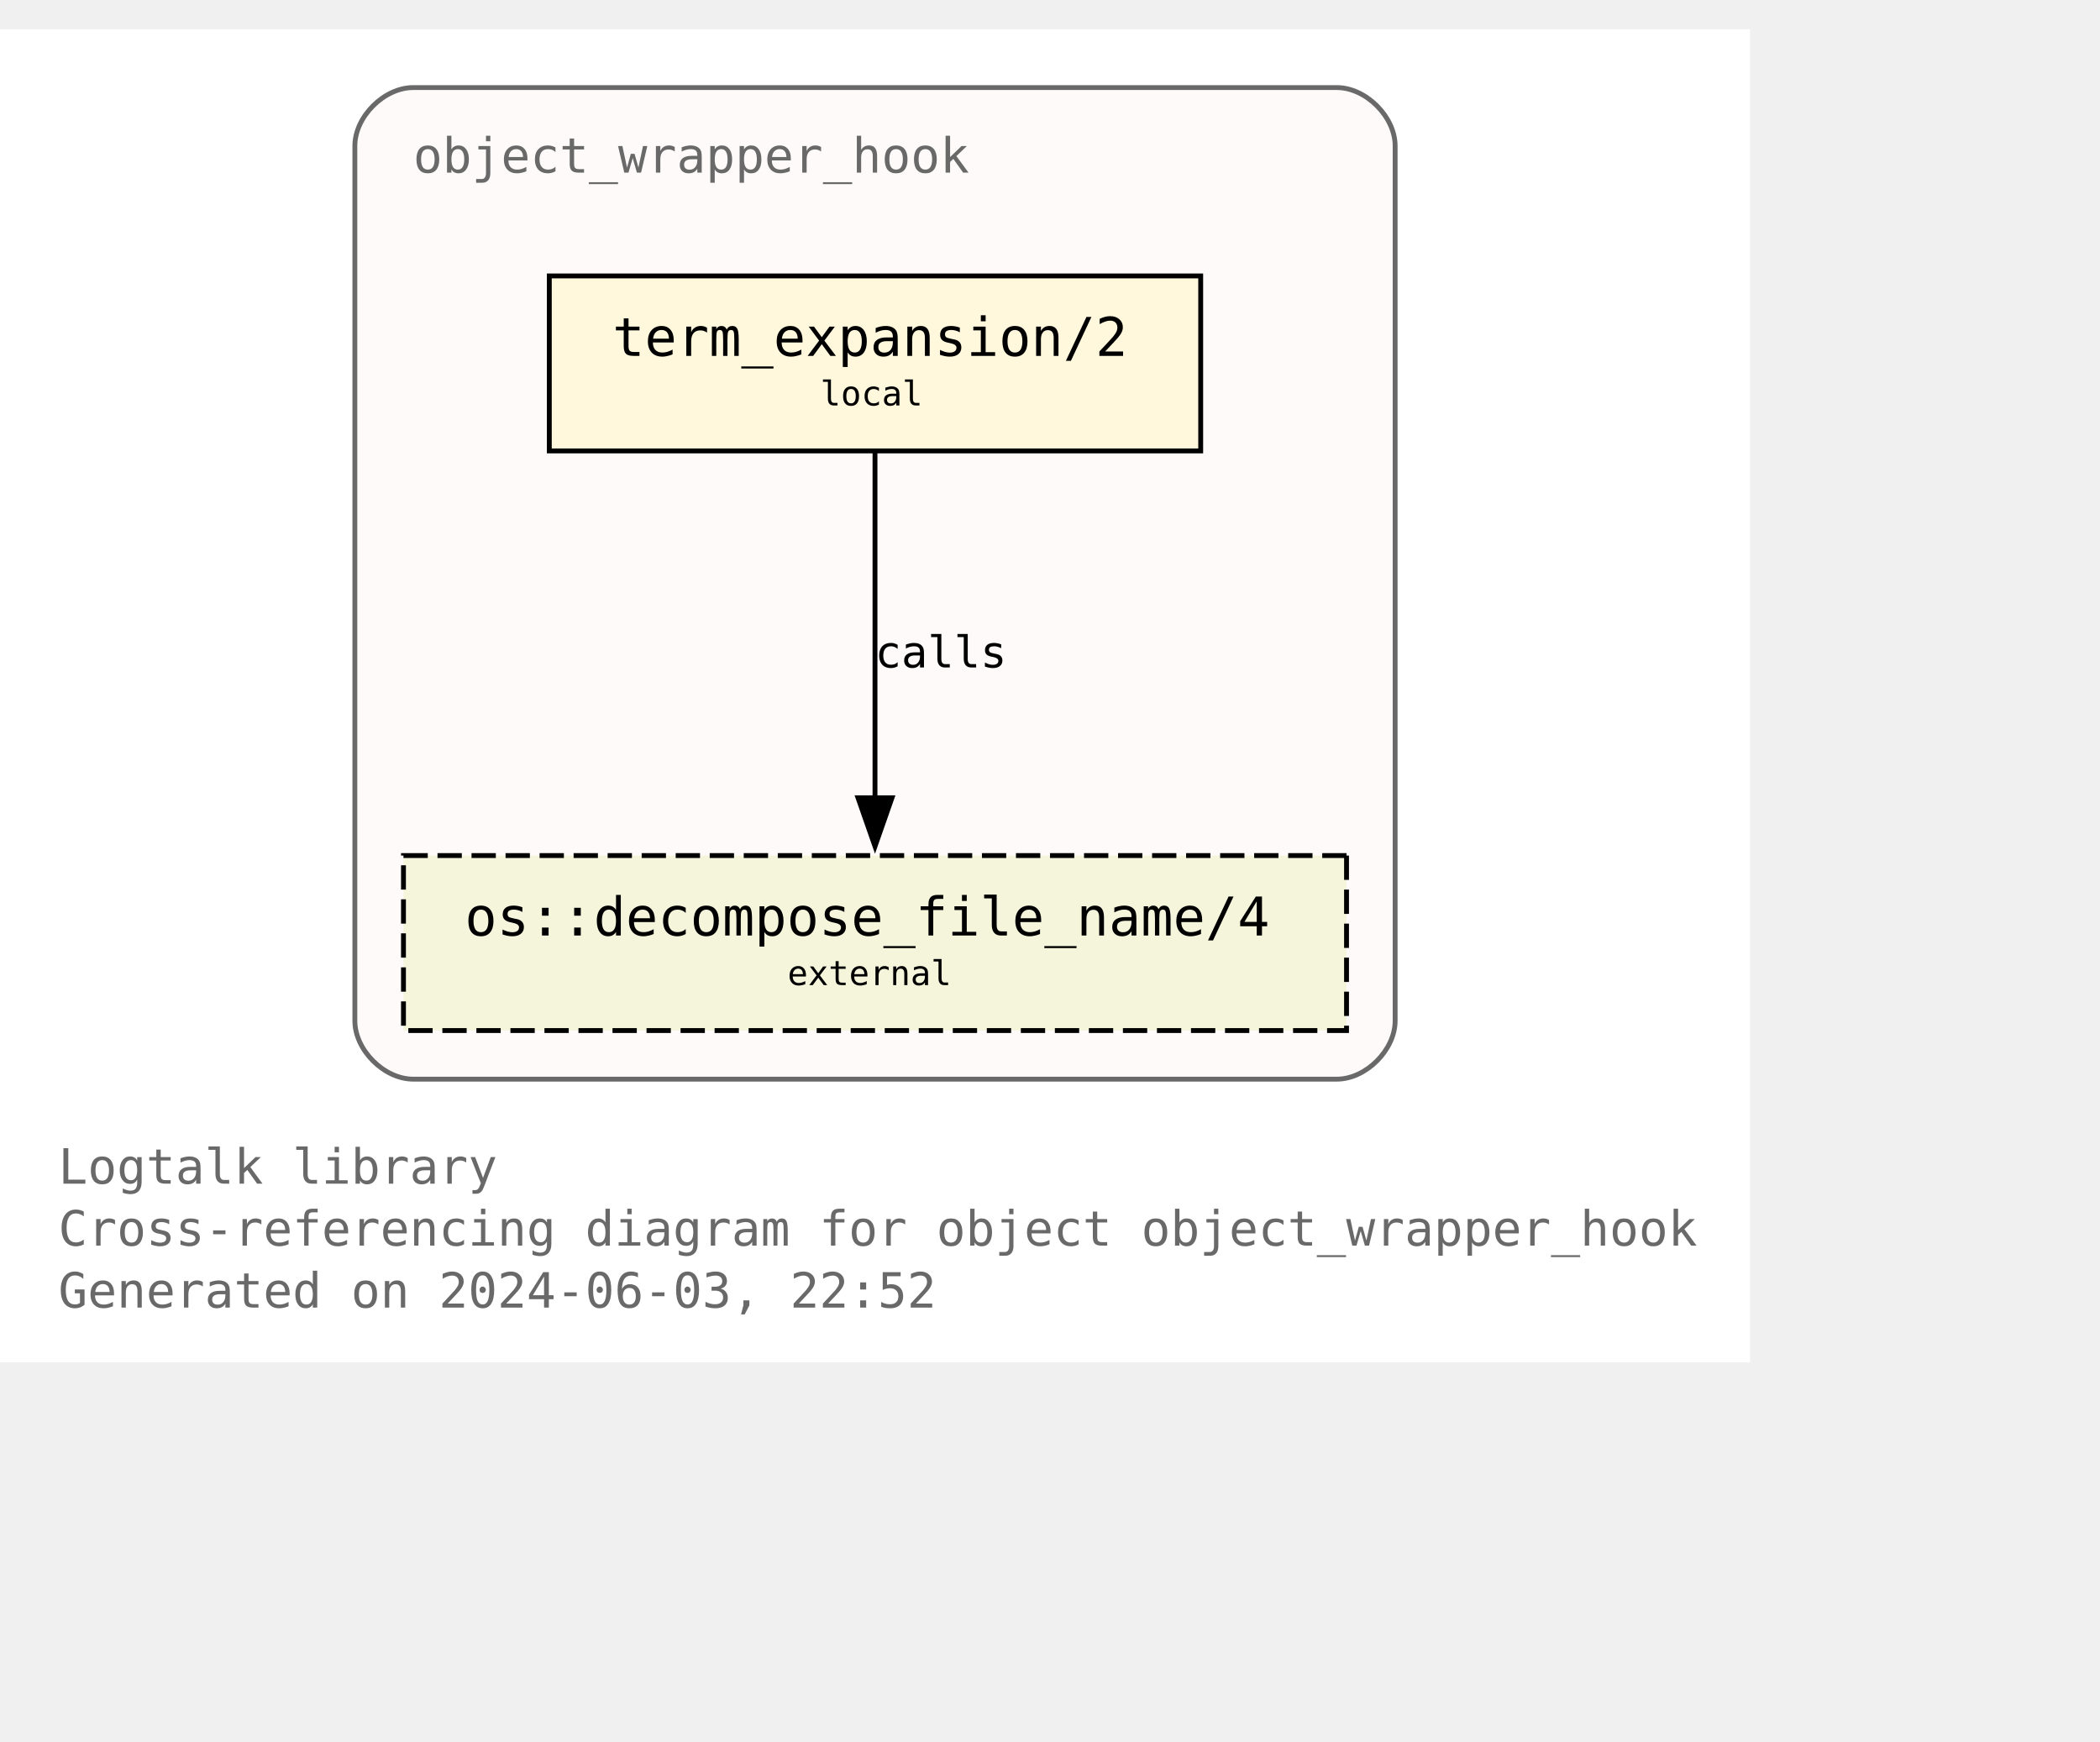
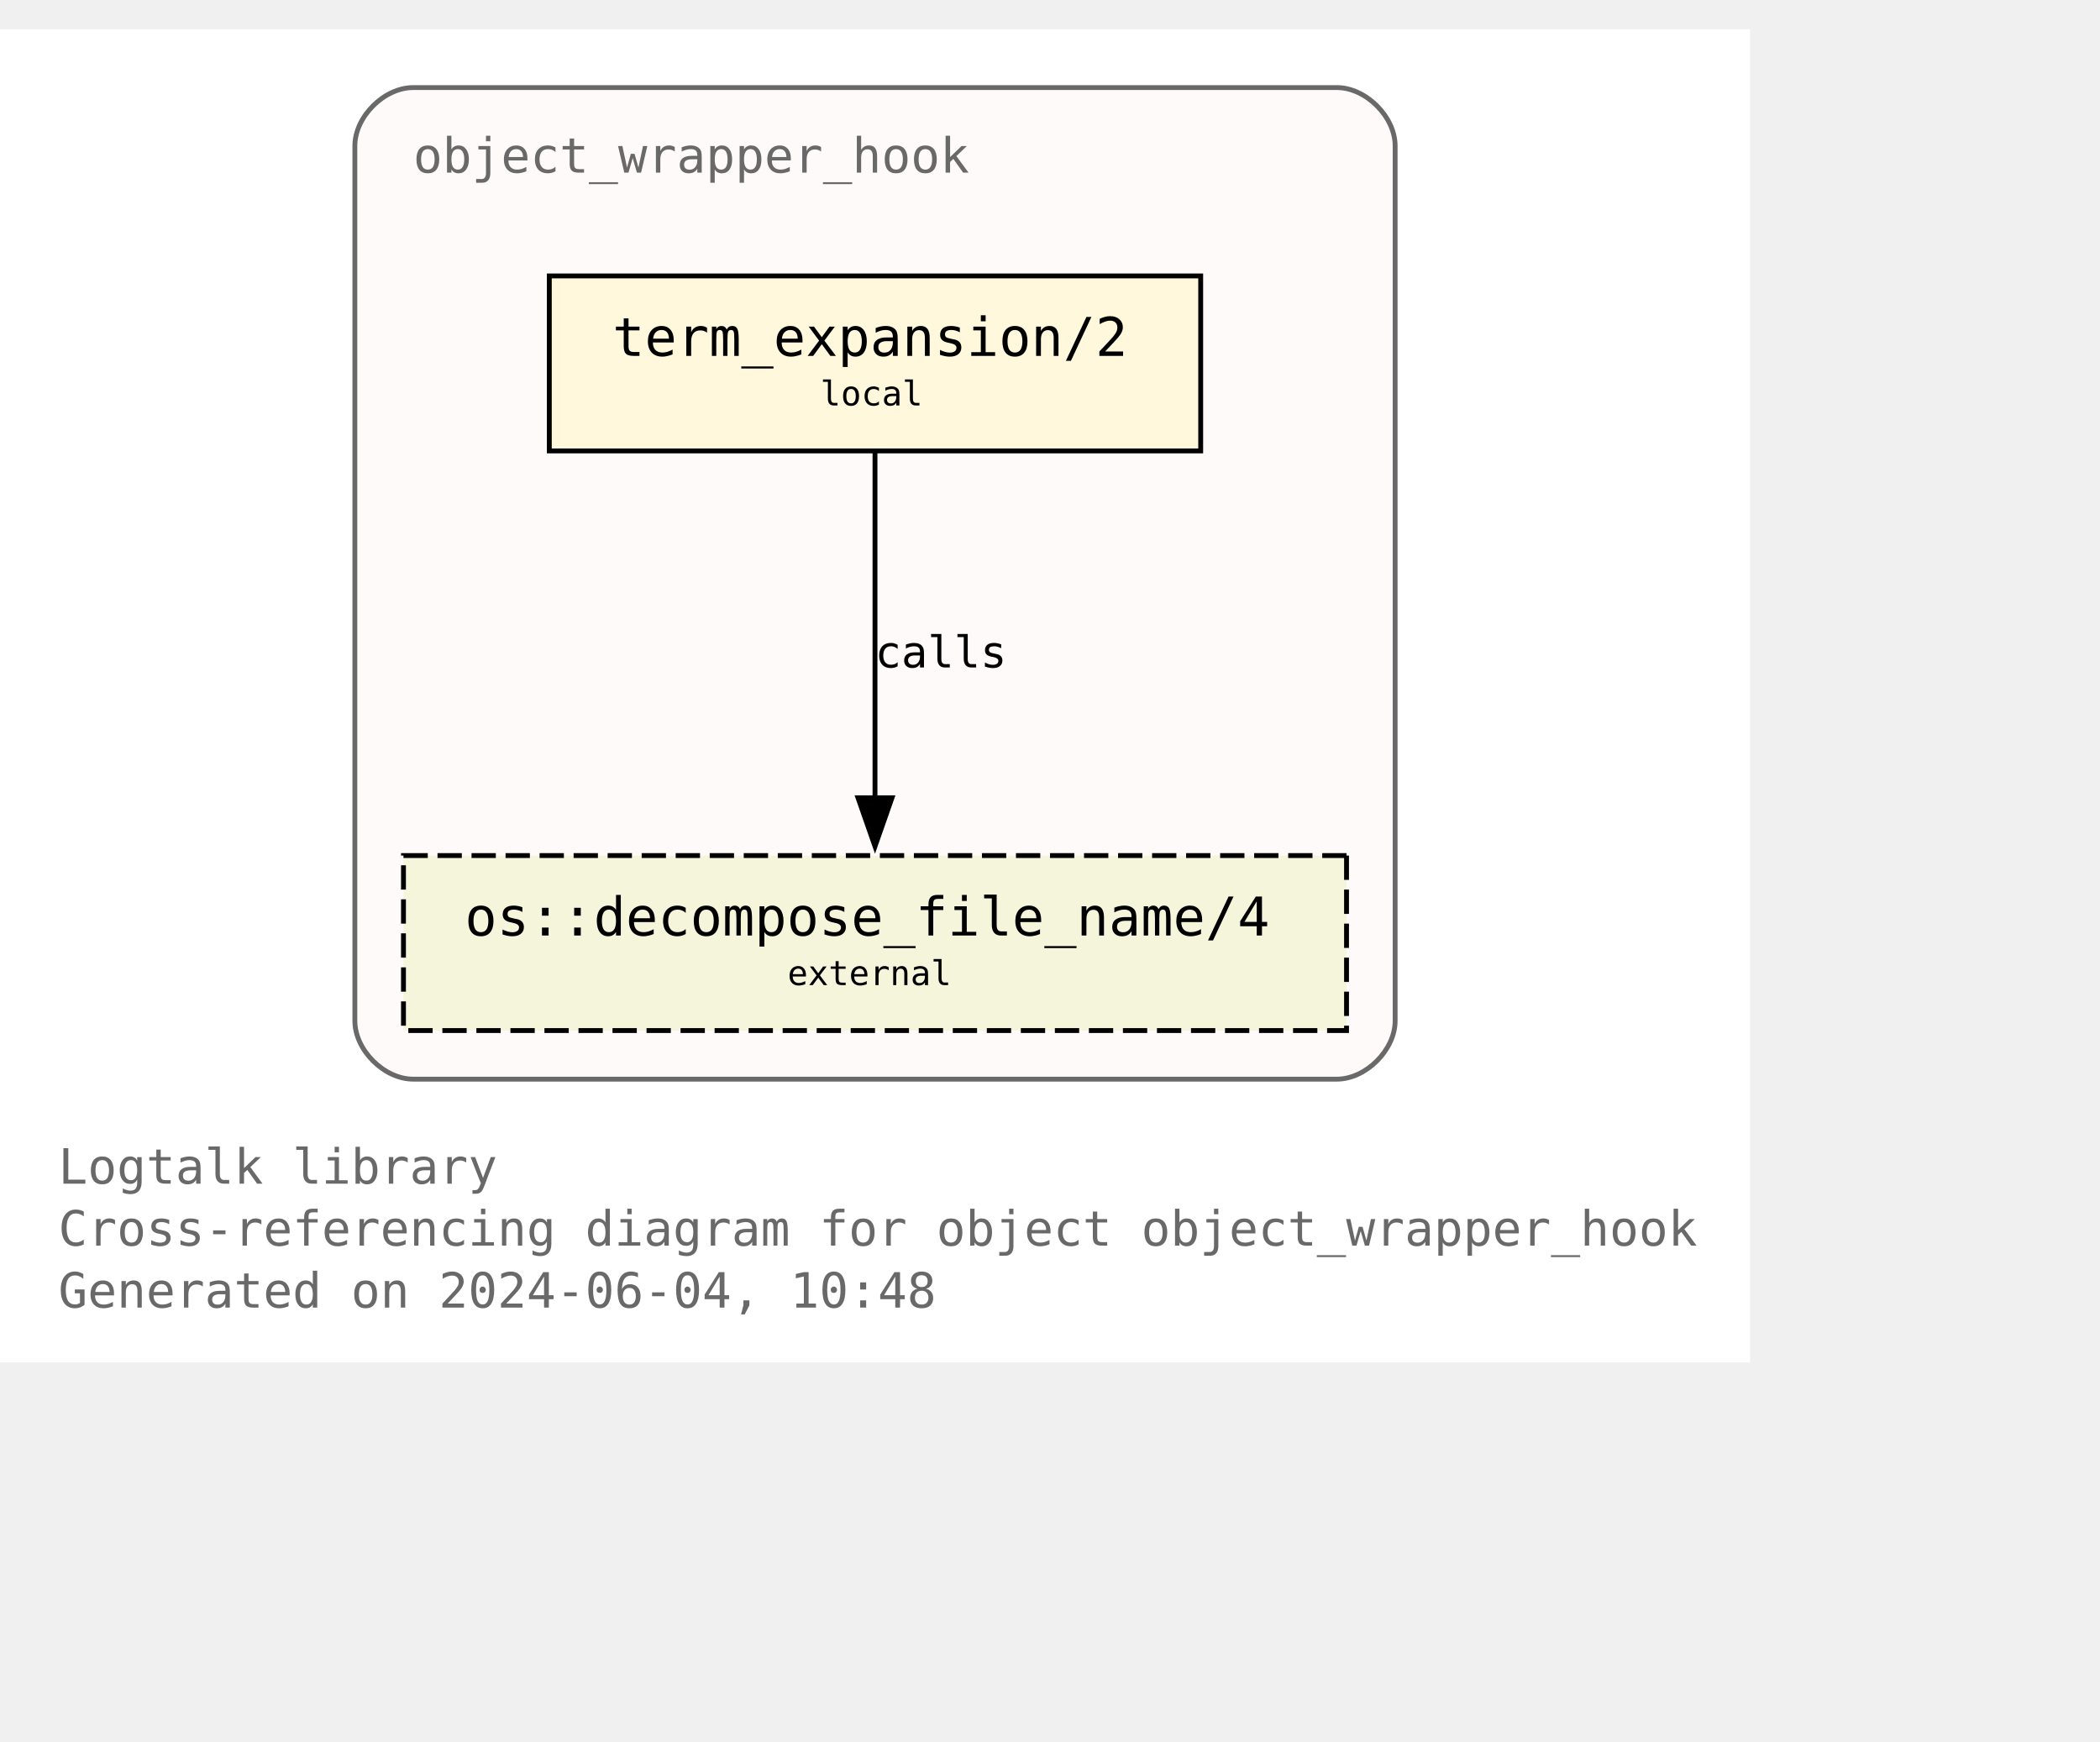
<svg xmlns="http://www.w3.org/2000/svg" xmlns:xlink="http://www.w3.org/1999/xlink" width="504pt" height="418pt" viewBox="72.00 72.00 432.00 346.25">
  <g id="graph0" class="graph" transform="scale(1 1) rotate(0) translate(76 342.25)">
    <polygon fill="white" stroke="none" points="-4,4 -4,-270.25 356,-270.25 356,4 -4,4" />
    <text text-anchor="start" x="8" y="-32.75" font-family="Monospace" font-size="10.00" fill="dimgray">Logtalk library</text>
    <text text-anchor="start" x="8" y="-20" font-family="Monospace" font-size="10.00" fill="dimgray">Cross-referencing diagram for object object_wrapper_hook</text>
-     <text text-anchor="start" x="8" y="-7.25" font-family="Monospace" font-size="10.00" fill="dimgray">Generated on 2024-06-03, 22:52</text>
+     <text text-anchor="start" x="8" y="-7.25" font-family="Monospace" font-size="10.00" fill="dimgray">Generated on 2024-06-04, 10:48</text>
    <g id="clust1" class="cluster">
      <g id="a_clust1">
        <a xlink:title="object_wrapper_hook">
          <path fill="snow" stroke="dimgray" d="M81,-54.25C81,-54.25 271,-54.25 271,-54.25 277,-54.25 283,-60.25 283,-66.25 283,-66.25 283,-246.25 283,-246.25 283,-252.25 277,-258.25 271,-258.25 271,-258.25 81,-258.25 81,-258.25 75,-258.25 69,-252.25 69,-246.25 69,-246.25 69,-66.25 69,-66.25 69,-60.25 75,-54.25 81,-54.25" />
          <g id="a_clust1_0">
-             <a xlink:href="https://github.com/LogtalkDotOrg/logtalk3/tree/d5ac2821821f309e9e5a4c1180778113707abf06/library/hook_objects/object_wrapper_hook.lgt" xlink:title="https://github.com/LogtalkDotOrg/logtalk3/tree/d5ac2821821f309e9e5a4c1180778113707abf06/library/hook_objects/object_wrapper_hook.lgt">
+             <a xlink:href="https://github.com/LogtalkDotOrg/logtalk3/tree/566c6ee785df68c0d208cd52d000b973e8626ea5/library/hook_objects/object_wrapper_hook.lgt" xlink:title="https://github.com/LogtalkDotOrg/logtalk3/tree/566c6ee785df68c0d208cd52d000b973e8626ea5/library/hook_objects/object_wrapper_hook.lgt">
              <text text-anchor="start" x="81" y="-240.75" font-family="Monospace" font-size="10.00" fill="dimgray">object_wrapper_hook</text>
            </a>
          </g>
        </a>
      </g>
    </g>
    <g id="node1" class="node">
      <g id="a_node1">
-         <a xlink:href="https://github.com/LogtalkDotOrg/logtalk3/tree/d5ac2821821f309e9e5a4c1180778113707abf06/library/hook_objects/object_wrapper_hook.lgt#L39" xlink:title="https://github.com/LogtalkDotOrg/logtalk3/tree/d5ac2821821f309e9e5a4c1180778113707abf06/library/hook_objects/object_wrapper_hook.lgt#L39">
+         <a xlink:href="https://github.com/LogtalkDotOrg/logtalk3/tree/566c6ee785df68c0d208cd52d000b973e8626ea5/library/hook_objects/object_wrapper_hook.lgt#L39" xlink:title="https://github.com/LogtalkDotOrg/logtalk3/tree/566c6ee785df68c0d208cd52d000b973e8626ea5/library/hook_objects/object_wrapper_hook.lgt#L39">
          <polygon fill="cornsilk" stroke="black" points="243,-219.5 109,-219.5 109,-183.5 243,-183.5 243,-219.5" />
          <text text-anchor="start" x="116.88" y="-204.07" font-family="Monospace" font-size="9.00"> </text>
          <text text-anchor="start" x="122" y="-203.05" font-family="Monospace" font-size="11.00">term_expansion/2</text>
          <text text-anchor="start" x="229.88" y="-204.07" font-family="Monospace" font-size="9.00"> </text>
          <text text-anchor="start" x="116.88" y="-191.95" font-family="Monospace" font-size="9.00"> </text>
          <text text-anchor="start" x="164.75" y="-192.85" font-family="Monospace" font-size="7.00">local</text>
          <text text-anchor="start" x="229.88" y="-191.95" font-family="Monospace" font-size="9.00"> </text>
        </a>
      </g>
    </g>
    <g id="node2" class="node">
      <g id="a_node2">
        <a xlink:href="https://logtalk.org/library/osp_0.html#decompose-file-name-4" xlink:title="https://logtalk.org/library/osp_0.html#decompose-file-name-4">
          <polygon fill="beige" stroke="black" stroke-dasharray="5,2" points="273,-100.25 79,-100.25 79,-64.25 273,-64.25 273,-100.25" />
          <text text-anchor="start" x="86.88" y="-84.83" font-family="Monospace" font-size="9.00"> </text>
          <text text-anchor="start" x="91.62" y="-83.8" font-family="Monospace" font-size="11.00">os::decompose_file_name/4</text>
          <text text-anchor="start" x="259.88" y="-84.83" font-family="Monospace" font-size="9.00"> </text>
          <text text-anchor="start" x="86.88" y="-72.7" font-family="Monospace" font-size="9.00"> </text>
          <text text-anchor="start" x="158" y="-73.6" font-family="Monospace" font-size="7.00">external</text>
          <text text-anchor="start" x="259.88" y="-72.7" font-family="Monospace" font-size="9.00"> </text>
        </a>
      </g>
    </g>
    <g id="edge1" class="edge">
      <g id="a_edge1">
-         <a xlink:href="https://github.com/LogtalkDotOrg/logtalk3/tree/d5ac2821821f309e9e5a4c1180778113707abf06/library/hook_objects/object_wrapper_hook.lgt#L39" xlink:title="calls">
+         <a xlink:href="https://github.com/LogtalkDotOrg/logtalk3/tree/566c6ee785df68c0d208cd52d000b973e8626ea5/library/hook_objects/object_wrapper_hook.lgt#L39" xlink:title="calls">
          <path fill="none" stroke="black" d="M176,-183.2C176,-164.5 176,-134.37 176,-112.08" />
          <polygon fill="black" stroke="black" points="179.5,-112.14 176,-102.14 172.5,-112.14 179.5,-112.14" />
        </a>
      </g>
      <g id="a_edge1-label">
-         <a xlink:href="https://github.com/LogtalkDotOrg/logtalk3/tree/d5ac2821821f309e9e5a4c1180778113707abf06/library/hook_objects/object_wrapper_hook.lgt#L39" xlink:title="https://github.com/LogtalkDotOrg/logtalk3/tree/d5ac2821821f309e9e5a4c1180778113707abf06/library/hook_objects/object_wrapper_hook.lgt#L39">
+         <a xlink:href="https://github.com/LogtalkDotOrg/logtalk3/tree/566c6ee785df68c0d208cd52d000b973e8626ea5/library/hook_objects/object_wrapper_hook.lgt#L39" xlink:title="https://github.com/LogtalkDotOrg/logtalk3/tree/566c6ee785df68c0d208cd52d000b973e8626ea5/library/hook_objects/object_wrapper_hook.lgt#L39">
          <text text-anchor="start" x="176" y="-138.95" font-family="Monospace" font-size="9.00">calls</text>
        </a>
      </g>
    </g>
  </g>
</svg>
